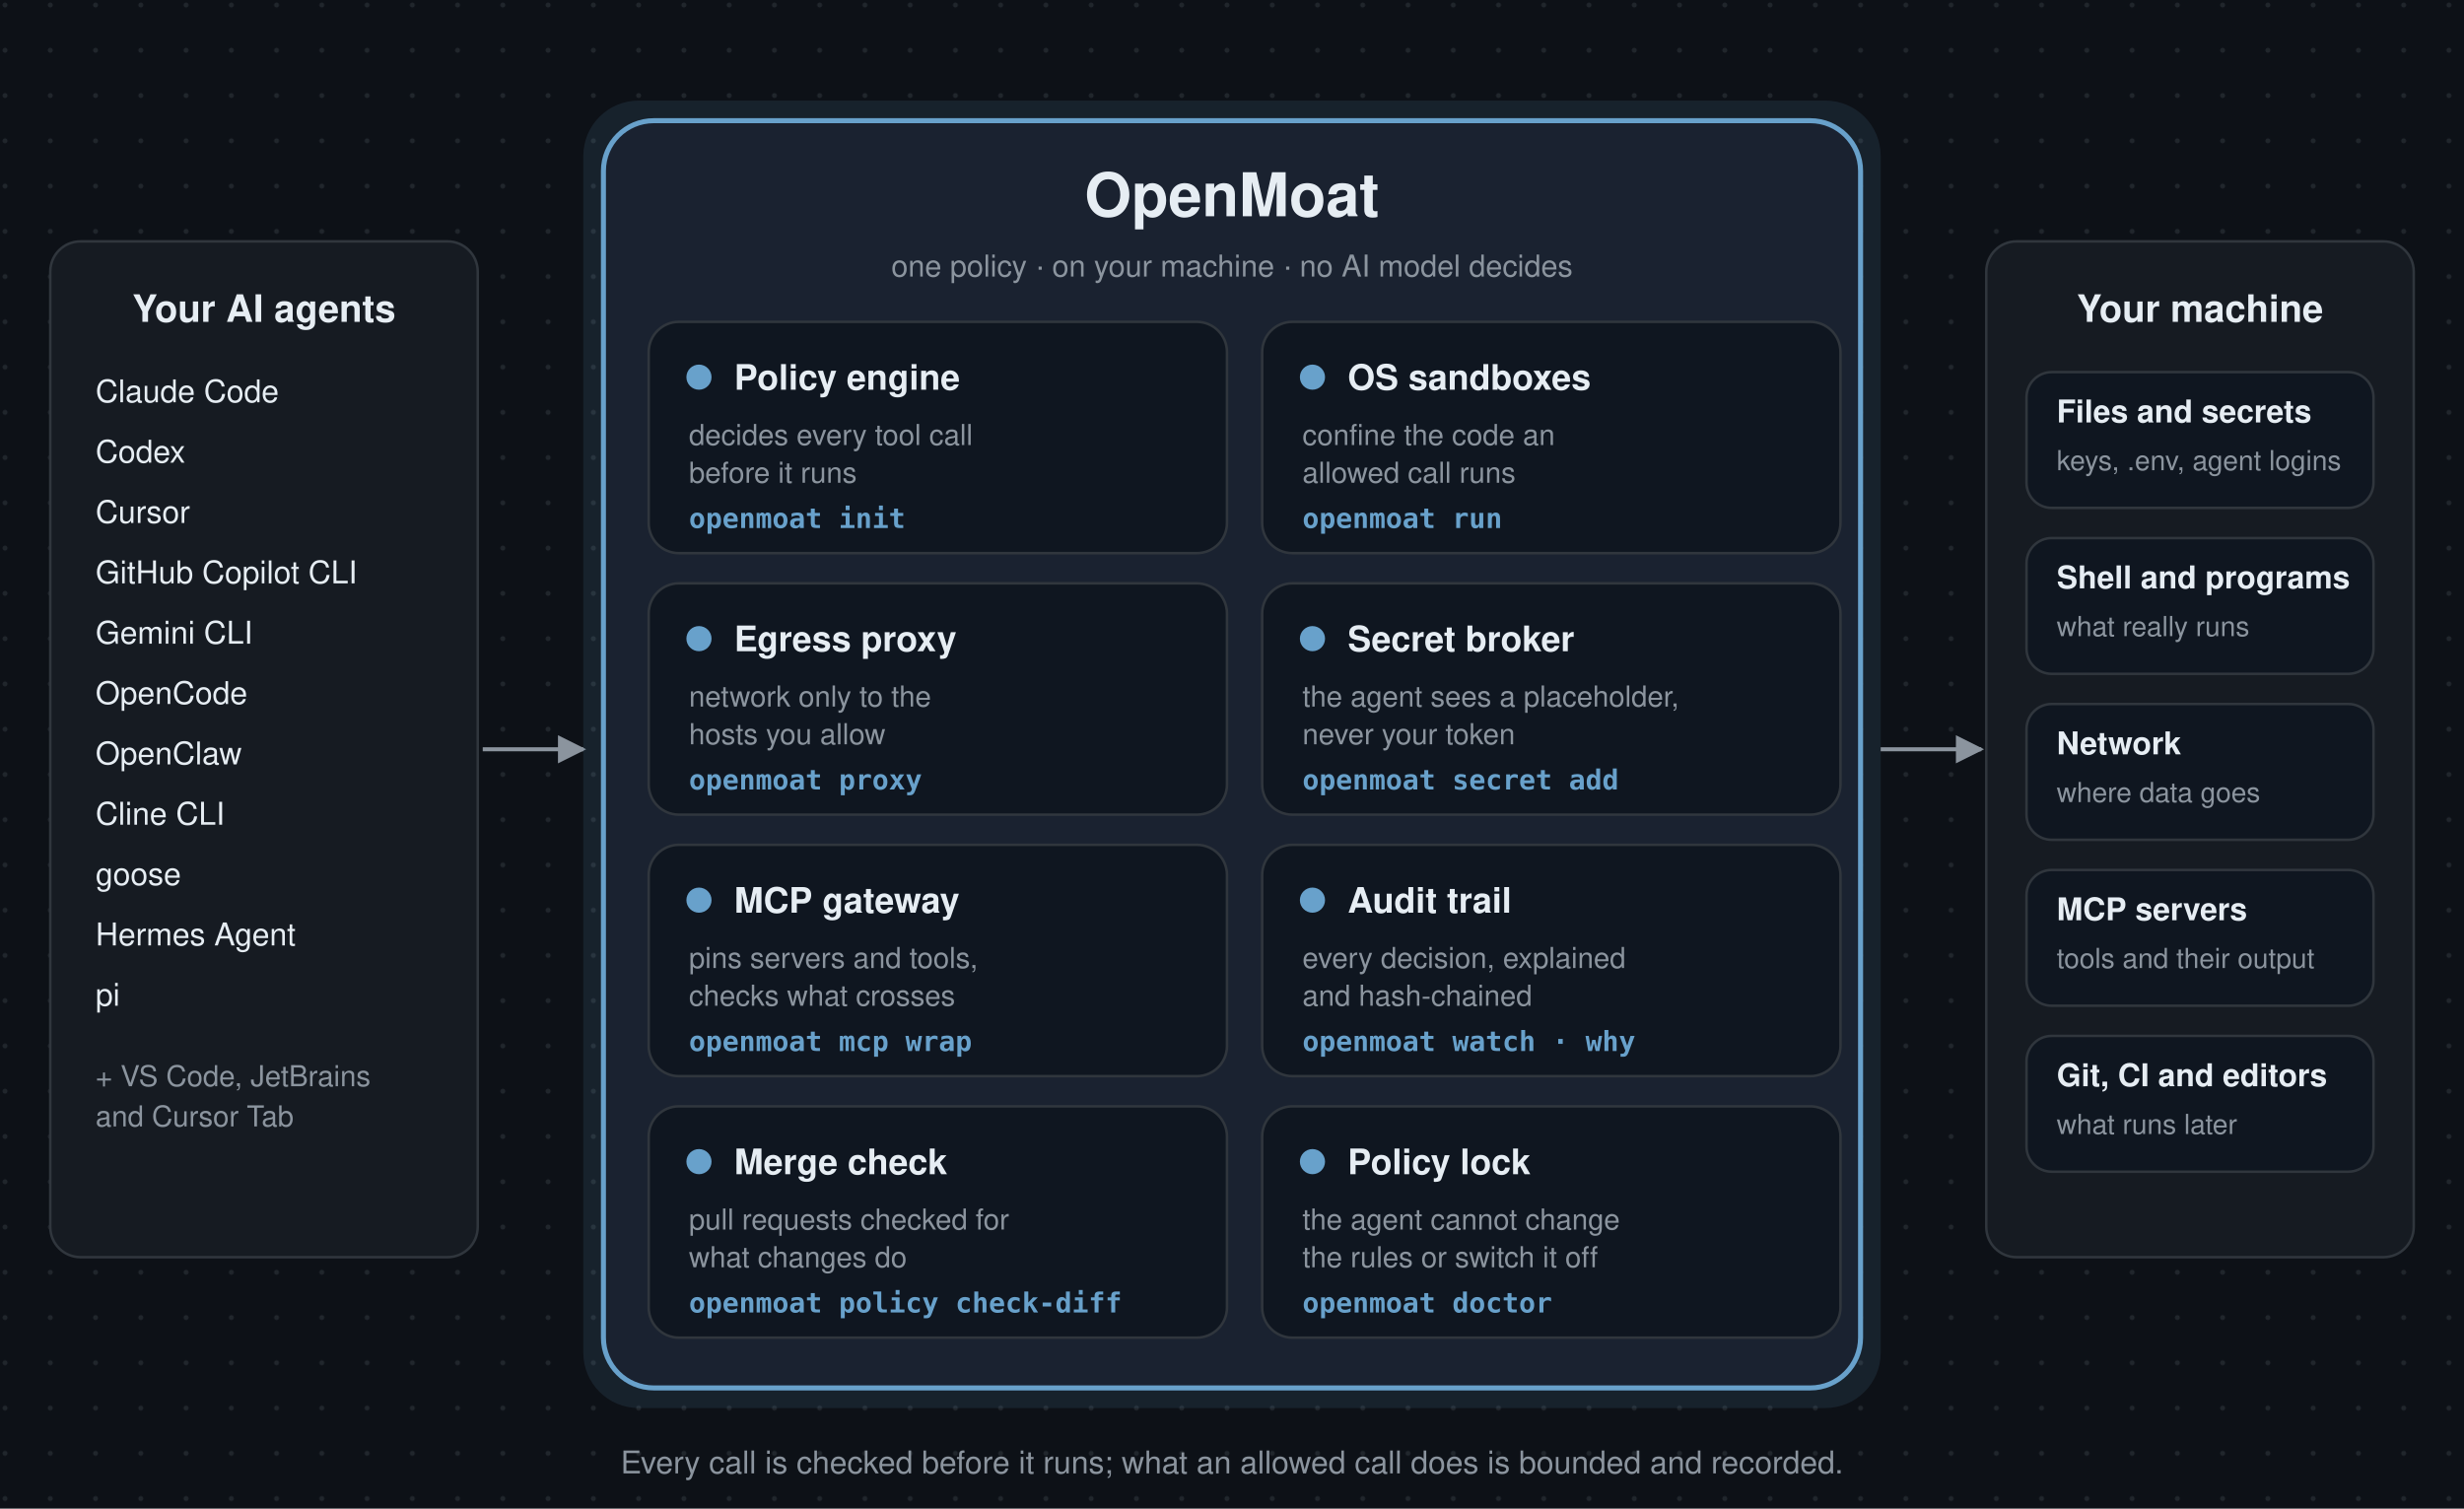
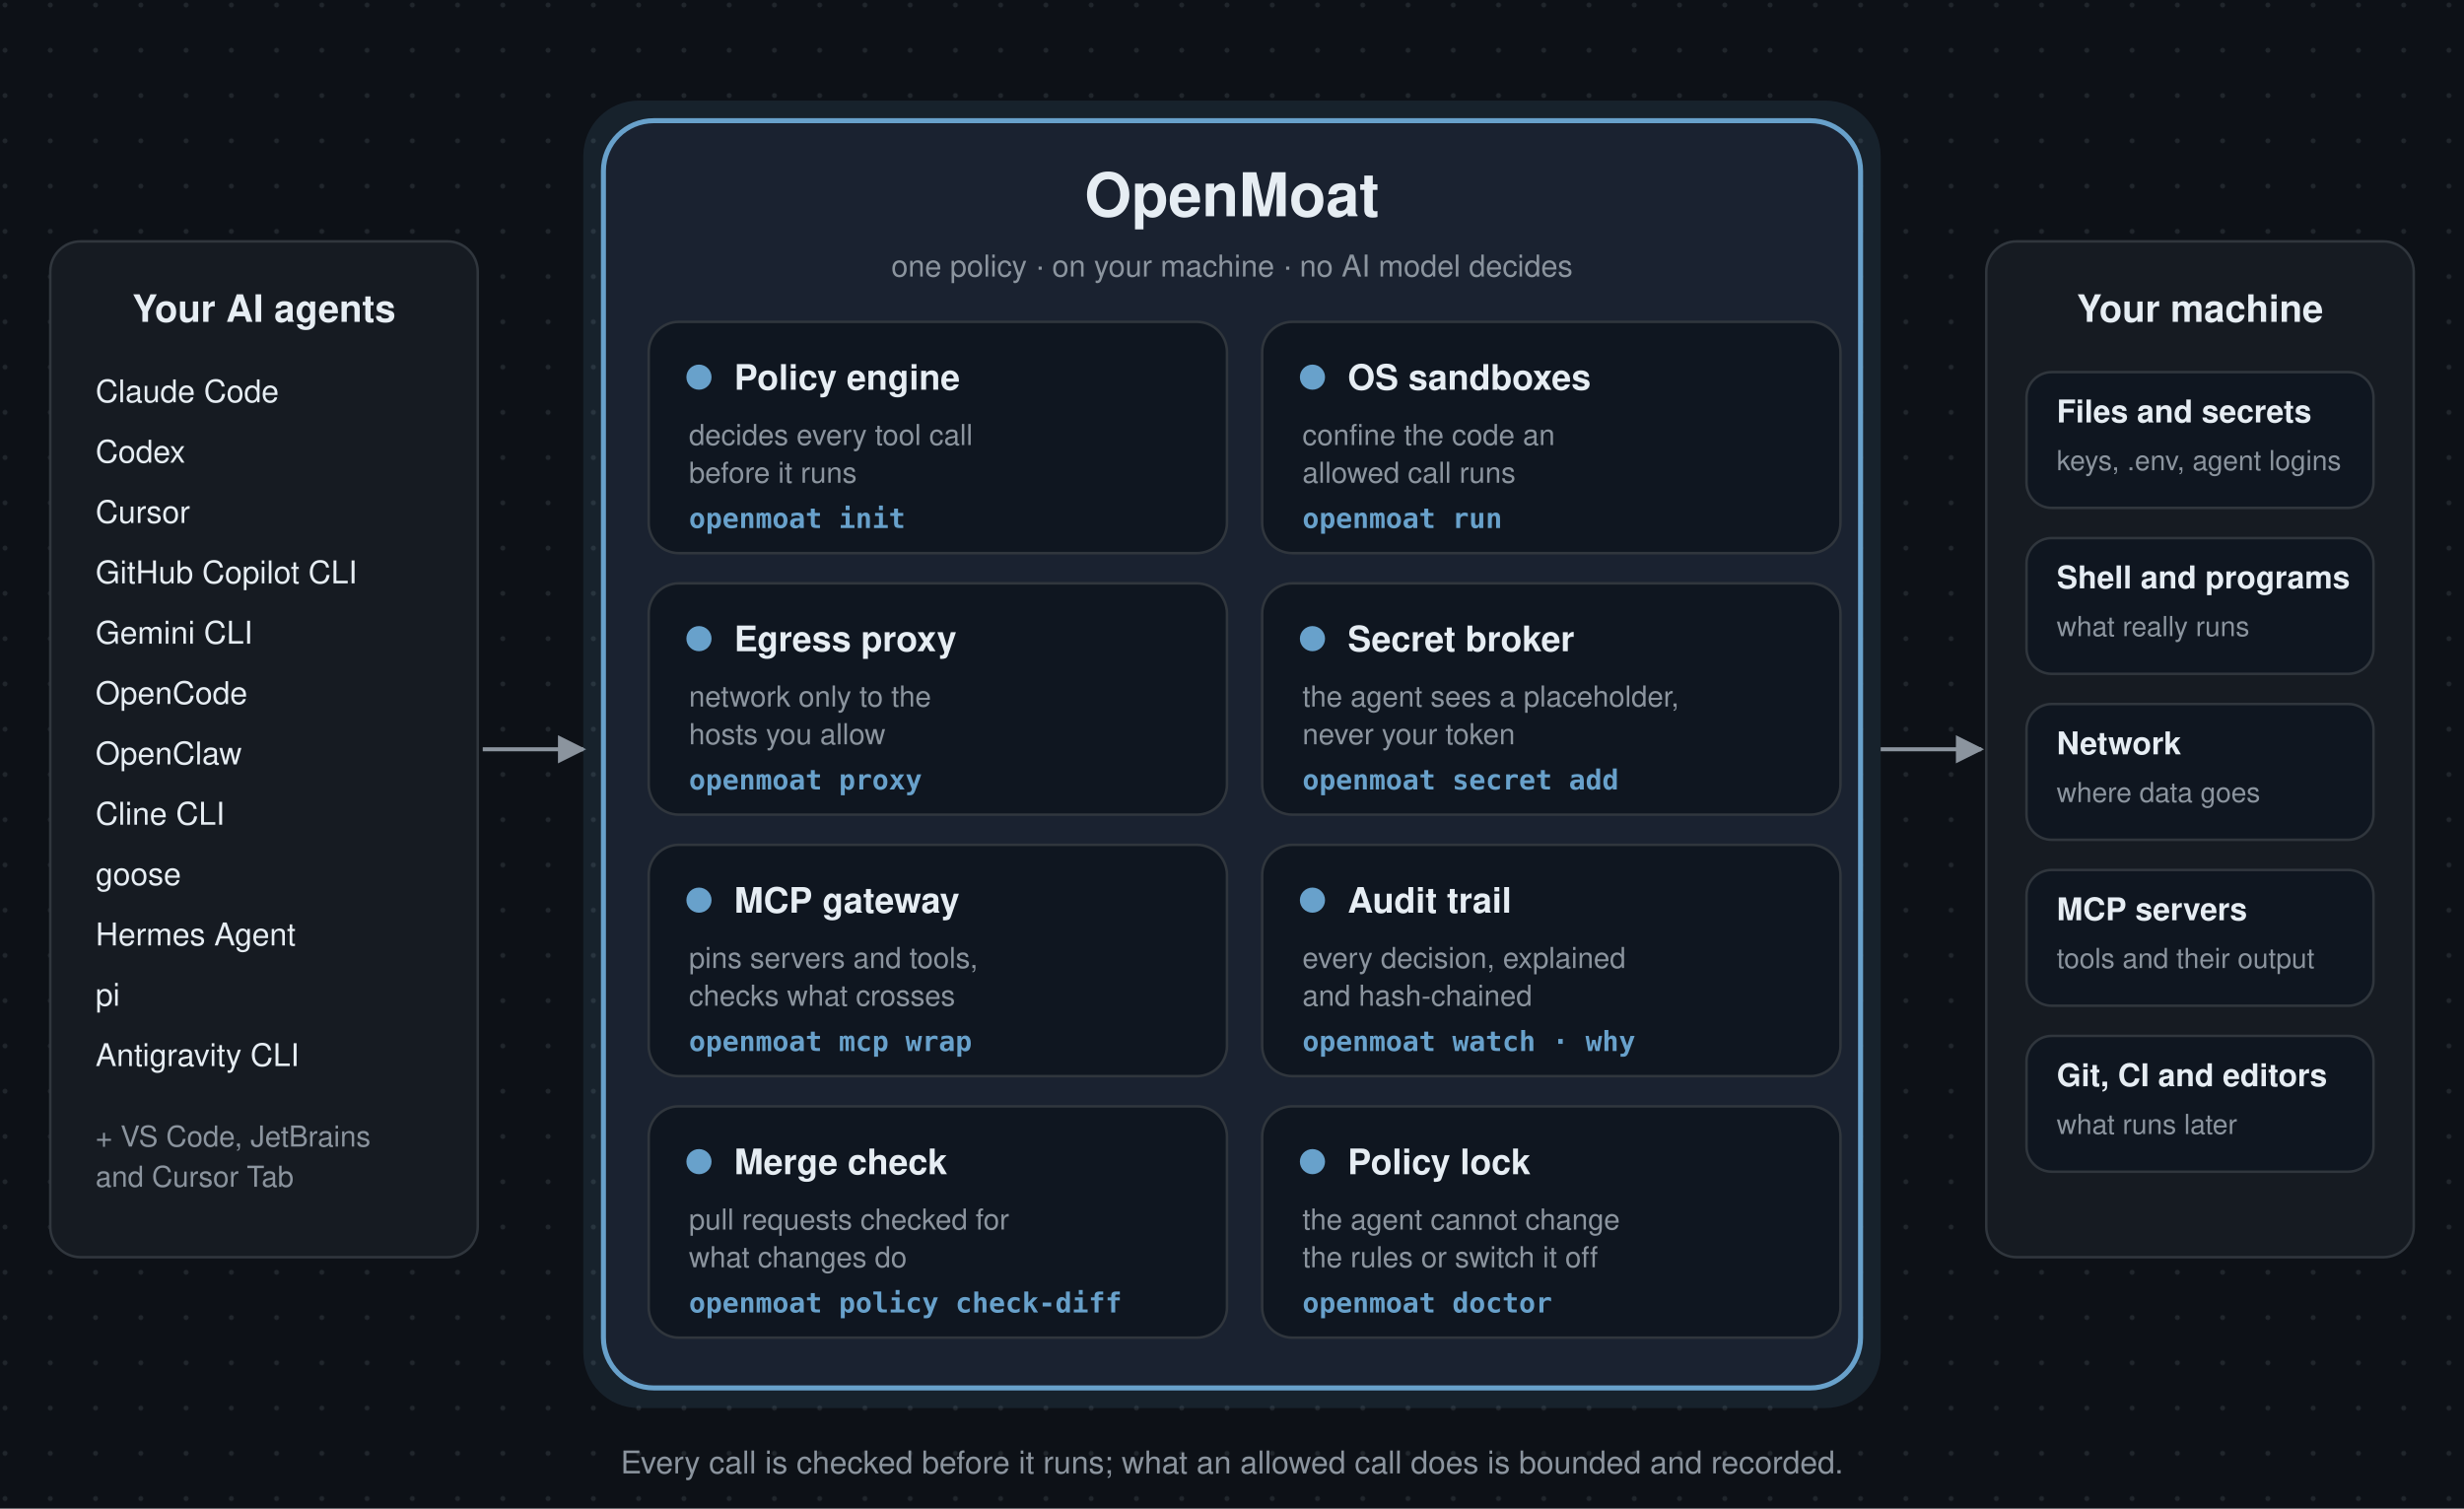
- <svg xmlns="http://www.w3.org/2000/svg" viewBox="0 0 980 600" width="980" height="600" role="img" aria-label="OpenMoat sits between your AI coding agents and your machine. Twelve agents (Claude Code, Codex, Cursor and eight more) send every tool call through OpenMoat. Its parts: a policy engine that decides each call before it runs, OS sandboxes for the code an allowed call runs, an egress proxy that lets network reach only allowed hosts, a secret broker that keeps your tokens out of the agent, an MCP gateway that pins servers and tools, an audit trail of every decision, a merge check for pull requests and a policy lock the agent cannot change. It guards your files and secrets, shell and programs, network, MCP servers, and git, CI and editors. One policy, on your machine, no AI model.">
+ <svg xmlns="http://www.w3.org/2000/svg" viewBox="0 0 980 600" width="980" height="600" role="img" aria-label="OpenMoat sits between your AI coding agents and your machine. Twelve agents (Claude Code, Codex, Cursor and nine more) send every tool call through OpenMoat. Its parts: a policy engine that decides each call before it runs, OS sandboxes for the code an allowed call runs, an egress proxy that lets network reach only allowed hosts, a secret broker that keeps your tokens out of the agent, an MCP gateway that pins servers and tools, an audit trail of every decision, a merge check for pull requests and a policy lock the agent cannot change. It guards your files and secrets, shell and programs, network, MCP servers, and git, CI and editors. One policy, on your machine, no AI model.">
  <defs>
    <marker id="head" viewBox="0 0 10 10" refX="9" refY="5" markerWidth="7" markerHeight="7" orient="auto-start-reverse">
      <path d="M0 0 L10 5 L0 10 z" fill="#8b949e" />
    </marker>
    <pattern id="dots" width="18" height="18" patternUnits="userSpaceOnUse">
      <circle cx="2" cy="2" r="1" fill="#30363d" />
    </pattern>
  </defs>
  <rect width="980" height="600" fill="#0d1117" />
  <rect width="980" height="600" fill="url(#dots)" opacity="0.55" />
  <rect x="20" y="96" width="170" height="404" rx="12" fill="#161b22" stroke="#30363d" stroke-width="1" />
  <text x="105" y="128" font-family="-apple-system, BlinkMacSystemFont, 'Segoe UI', Helvetica, Arial, sans-serif" font-size="15" font-weight="700" fill="#e6edf3" text-anchor="middle">Your AI agents</text>
  <text x="38" y="160" font-family="-apple-system, BlinkMacSystemFont, 'Segoe UI', Helvetica, Arial, sans-serif" font-size="12.5" font-weight="400" fill="#e6edf3" text-anchor="start">Claude Code</text>
  <text x="38" y="184" font-family="-apple-system, BlinkMacSystemFont, 'Segoe UI', Helvetica, Arial, sans-serif" font-size="12.5" font-weight="400" fill="#e6edf3" text-anchor="start">Codex</text>
  <text x="38" y="208" font-family="-apple-system, BlinkMacSystemFont, 'Segoe UI', Helvetica, Arial, sans-serif" font-size="12.5" font-weight="400" fill="#e6edf3" text-anchor="start">Cursor</text>
  <text x="38" y="232" font-family="-apple-system, BlinkMacSystemFont, 'Segoe UI', Helvetica, Arial, sans-serif" font-size="12.5" font-weight="400" fill="#e6edf3" text-anchor="start">GitHub Copilot CLI</text>
  <text x="38" y="256" font-family="-apple-system, BlinkMacSystemFont, 'Segoe UI', Helvetica, Arial, sans-serif" font-size="12.5" font-weight="400" fill="#e6edf3" text-anchor="start">Gemini CLI</text>
  <text x="38" y="280" font-family="-apple-system, BlinkMacSystemFont, 'Segoe UI', Helvetica, Arial, sans-serif" font-size="12.5" font-weight="400" fill="#e6edf3" text-anchor="start">OpenCode</text>
  <text x="38" y="304" font-family="-apple-system, BlinkMacSystemFont, 'Segoe UI', Helvetica, Arial, sans-serif" font-size="12.5" font-weight="400" fill="#e6edf3" text-anchor="start">OpenClaw</text>
  <text x="38" y="328" font-family="-apple-system, BlinkMacSystemFont, 'Segoe UI', Helvetica, Arial, sans-serif" font-size="12.5" font-weight="400" fill="#e6edf3" text-anchor="start">Cline CLI</text>
  <text x="38" y="352" font-family="-apple-system, BlinkMacSystemFont, 'Segoe UI', Helvetica, Arial, sans-serif" font-size="12.5" font-weight="400" fill="#e6edf3" text-anchor="start">goose</text>
  <text x="38" y="376" font-family="-apple-system, BlinkMacSystemFont, 'Segoe UI', Helvetica, Arial, sans-serif" font-size="12.5" font-weight="400" fill="#e6edf3" text-anchor="start">Hermes Agent</text>
  <text x="38" y="400" font-family="-apple-system, BlinkMacSystemFont, 'Segoe UI', Helvetica, Arial, sans-serif" font-size="12.5" font-weight="400" fill="#e6edf3" text-anchor="start">pi</text>
-   <text x="38" y="432" font-family="-apple-system, BlinkMacSystemFont, 'Segoe UI', Helvetica, Arial, sans-serif" font-size="11.5" font-weight="400" fill="#8b949e" text-anchor="start">+ VS Code, JetBrains</text>
-   <text x="38" y="448" font-family="-apple-system, BlinkMacSystemFont, 'Segoe UI', Helvetica, Arial, sans-serif" font-size="11.5" font-weight="400" fill="#8b949e" text-anchor="start">  and Cursor Tab</text>
+   <text x="38" y="424" font-family="-apple-system, BlinkMacSystemFont, 'Segoe UI', Helvetica, Arial, sans-serif" font-size="12.5" font-weight="400" fill="#e6edf3" text-anchor="start">Antigravity CLI</text>
+   <text x="38" y="456" font-family="-apple-system, BlinkMacSystemFont, 'Segoe UI', Helvetica, Arial, sans-serif" font-size="11.5" font-weight="400" fill="#8b949e" text-anchor="start">+ VS Code, JetBrains</text>
+   <text x="38" y="472" font-family="-apple-system, BlinkMacSystemFont, 'Segoe UI', Helvetica, Arial, sans-serif" font-size="11.5" font-weight="400" fill="#8b949e" text-anchor="start">  and Cursor Tab</text>
  <line x1="192" y1="298" x2="232" y2="298" stroke="#8b949e" stroke-width="1.6" marker-end="url(#head)" />
  <rect x="232" y="40" width="516" height="520" rx="22" fill="#68a1cb" fill-opacity="0.12" />
  <rect x="240" y="48" width="500" height="504" rx="20" fill="#1a2230" stroke="#68a1cb" stroke-width="2" />
  <text x="490" y="86" font-family="-apple-system, BlinkMacSystemFont, 'Segoe UI', Helvetica, Arial, sans-serif" font-size="24" font-weight="800" fill="#e6edf3" text-anchor="middle">OpenMoat</text>
  <text x="490" y="110" font-family="-apple-system, BlinkMacSystemFont, 'Segoe UI', Helvetica, Arial, sans-serif" font-size="12" font-weight="400" fill="#8b949e" text-anchor="middle">one policy · on your machine · no AI model decides</text>
  <rect x="258" y="128" width="230" height="92" rx="12" fill="#0f1620" stroke="#30363d" stroke-width="1" />
  <circle cx="278" cy="150" r="5" fill="#68a1cb" />
  <text x="292" y="155" font-family="-apple-system, BlinkMacSystemFont, 'Segoe UI', Helvetica, Arial, sans-serif" font-size="14" font-weight="700" fill="#e6edf3" text-anchor="start">Policy engine</text>
  <text x="274" y="177" font-family="-apple-system, BlinkMacSystemFont, 'Segoe UI', Helvetica, Arial, sans-serif" font-size="11.5" font-weight="400" fill="#8b949e" text-anchor="start">decides every tool call</text>
  <text x="274" y="192" font-family="-apple-system, BlinkMacSystemFont, 'Segoe UI', Helvetica, Arial, sans-serif" font-size="11.5" font-weight="400" fill="#8b949e" text-anchor="start">before it runs</text>
  <text x="274" y="210" font-family="ui-monospace, SFMono-Regular, Menlo, Consolas, monospace" font-size="11" font-weight="600" fill="#68a1cb" text-anchor="start">openmoat init</text>
  <rect x="502" y="128" width="230" height="92" rx="12" fill="#0f1620" stroke="#30363d" stroke-width="1" />
  <circle cx="522" cy="150" r="5" fill="#68a1cb" />
  <text x="536" y="155" font-family="-apple-system, BlinkMacSystemFont, 'Segoe UI', Helvetica, Arial, sans-serif" font-size="14" font-weight="700" fill="#e6edf3" text-anchor="start">OS sandboxes</text>
  <text x="518" y="177" font-family="-apple-system, BlinkMacSystemFont, 'Segoe UI', Helvetica, Arial, sans-serif" font-size="11.5" font-weight="400" fill="#8b949e" text-anchor="start">confine the code an</text>
  <text x="518" y="192" font-family="-apple-system, BlinkMacSystemFont, 'Segoe UI', Helvetica, Arial, sans-serif" font-size="11.5" font-weight="400" fill="#8b949e" text-anchor="start">allowed call runs</text>
  <text x="518" y="210" font-family="ui-monospace, SFMono-Regular, Menlo, Consolas, monospace" font-size="11" font-weight="600" fill="#68a1cb" text-anchor="start">openmoat run</text>
  <rect x="258" y="232" width="230" height="92" rx="12" fill="#0f1620" stroke="#30363d" stroke-width="1" />
  <circle cx="278" cy="254" r="5" fill="#68a1cb" />
  <text x="292" y="259" font-family="-apple-system, BlinkMacSystemFont, 'Segoe UI', Helvetica, Arial, sans-serif" font-size="14" font-weight="700" fill="#e6edf3" text-anchor="start">Egress proxy</text>
  <text x="274" y="281" font-family="-apple-system, BlinkMacSystemFont, 'Segoe UI', Helvetica, Arial, sans-serif" font-size="11.5" font-weight="400" fill="#8b949e" text-anchor="start">network only to the</text>
  <text x="274" y="296" font-family="-apple-system, BlinkMacSystemFont, 'Segoe UI', Helvetica, Arial, sans-serif" font-size="11.5" font-weight="400" fill="#8b949e" text-anchor="start">hosts you allow</text>
  <text x="274" y="314" font-family="ui-monospace, SFMono-Regular, Menlo, Consolas, monospace" font-size="11" font-weight="600" fill="#68a1cb" text-anchor="start">openmoat proxy</text>
  <rect x="502" y="232" width="230" height="92" rx="12" fill="#0f1620" stroke="#30363d" stroke-width="1" />
  <circle cx="522" cy="254" r="5" fill="#68a1cb" />
  <text x="536" y="259" font-family="-apple-system, BlinkMacSystemFont, 'Segoe UI', Helvetica, Arial, sans-serif" font-size="14" font-weight="700" fill="#e6edf3" text-anchor="start">Secret broker</text>
  <text x="518" y="281" font-family="-apple-system, BlinkMacSystemFont, 'Segoe UI', Helvetica, Arial, sans-serif" font-size="11.5" font-weight="400" fill="#8b949e" text-anchor="start">the agent sees a placeholder,</text>
  <text x="518" y="296" font-family="-apple-system, BlinkMacSystemFont, 'Segoe UI', Helvetica, Arial, sans-serif" font-size="11.5" font-weight="400" fill="#8b949e" text-anchor="start">never your token</text>
  <text x="518" y="314" font-family="ui-monospace, SFMono-Regular, Menlo, Consolas, monospace" font-size="11" font-weight="600" fill="#68a1cb" text-anchor="start">openmoat secret add</text>
  <rect x="258" y="336" width="230" height="92" rx="12" fill="#0f1620" stroke="#30363d" stroke-width="1" />
  <circle cx="278" cy="358" r="5" fill="#68a1cb" />
  <text x="292" y="363" font-family="-apple-system, BlinkMacSystemFont, 'Segoe UI', Helvetica, Arial, sans-serif" font-size="14" font-weight="700" fill="#e6edf3" text-anchor="start">MCP gateway</text>
  <text x="274" y="385" font-family="-apple-system, BlinkMacSystemFont, 'Segoe UI', Helvetica, Arial, sans-serif" font-size="11.5" font-weight="400" fill="#8b949e" text-anchor="start">pins servers and tools,</text>
  <text x="274" y="400" font-family="-apple-system, BlinkMacSystemFont, 'Segoe UI', Helvetica, Arial, sans-serif" font-size="11.5" font-weight="400" fill="#8b949e" text-anchor="start">checks what crosses</text>
  <text x="274" y="418" font-family="ui-monospace, SFMono-Regular, Menlo, Consolas, monospace" font-size="11" font-weight="600" fill="#68a1cb" text-anchor="start">openmoat mcp wrap</text>
  <rect x="502" y="336" width="230" height="92" rx="12" fill="#0f1620" stroke="#30363d" stroke-width="1" />
  <circle cx="522" cy="358" r="5" fill="#68a1cb" />
  <text x="536" y="363" font-family="-apple-system, BlinkMacSystemFont, 'Segoe UI', Helvetica, Arial, sans-serif" font-size="14" font-weight="700" fill="#e6edf3" text-anchor="start">Audit trail</text>
  <text x="518" y="385" font-family="-apple-system, BlinkMacSystemFont, 'Segoe UI', Helvetica, Arial, sans-serif" font-size="11.5" font-weight="400" fill="#8b949e" text-anchor="start">every decision, explained</text>
  <text x="518" y="400" font-family="-apple-system, BlinkMacSystemFont, 'Segoe UI', Helvetica, Arial, sans-serif" font-size="11.5" font-weight="400" fill="#8b949e" text-anchor="start">and hash-chained</text>
  <text x="518" y="418" font-family="ui-monospace, SFMono-Regular, Menlo, Consolas, monospace" font-size="11" font-weight="600" fill="#68a1cb" text-anchor="start">openmoat watch · why</text>
  <rect x="258" y="440" width="230" height="92" rx="12" fill="#0f1620" stroke="#30363d" stroke-width="1" />
  <circle cx="278" cy="462" r="5" fill="#68a1cb" />
  <text x="292" y="467" font-family="-apple-system, BlinkMacSystemFont, 'Segoe UI', Helvetica, Arial, sans-serif" font-size="14" font-weight="700" fill="#e6edf3" text-anchor="start">Merge check</text>
  <text x="274" y="489" font-family="-apple-system, BlinkMacSystemFont, 'Segoe UI', Helvetica, Arial, sans-serif" font-size="11.5" font-weight="400" fill="#8b949e" text-anchor="start">pull requests checked for</text>
  <text x="274" y="504" font-family="-apple-system, BlinkMacSystemFont, 'Segoe UI', Helvetica, Arial, sans-serif" font-size="11.5" font-weight="400" fill="#8b949e" text-anchor="start">what changes do</text>
  <text x="274" y="522" font-family="ui-monospace, SFMono-Regular, Menlo, Consolas, monospace" font-size="11" font-weight="600" fill="#68a1cb" text-anchor="start">openmoat policy check-diff</text>
  <rect x="502" y="440" width="230" height="92" rx="12" fill="#0f1620" stroke="#30363d" stroke-width="1" />
  <circle cx="522" cy="462" r="5" fill="#68a1cb" />
  <text x="536" y="467" font-family="-apple-system, BlinkMacSystemFont, 'Segoe UI', Helvetica, Arial, sans-serif" font-size="14" font-weight="700" fill="#e6edf3" text-anchor="start">Policy lock</text>
  <text x="518" y="489" font-family="-apple-system, BlinkMacSystemFont, 'Segoe UI', Helvetica, Arial, sans-serif" font-size="11.5" font-weight="400" fill="#8b949e" text-anchor="start">the agent cannot change</text>
  <text x="518" y="504" font-family="-apple-system, BlinkMacSystemFont, 'Segoe UI', Helvetica, Arial, sans-serif" font-size="11.5" font-weight="400" fill="#8b949e" text-anchor="start">the rules or switch it off</text>
  <text x="518" y="522" font-family="ui-monospace, SFMono-Regular, Menlo, Consolas, monospace" font-size="11" font-weight="600" fill="#68a1cb" text-anchor="start">openmoat doctor</text>
  <line x1="748" y1="298" x2="788" y2="298" stroke="#8b949e" stroke-width="1.6" marker-end="url(#head)" />
  <rect x="790" y="96" width="170" height="404" rx="12" fill="#161b22" stroke="#30363d" stroke-width="1" />
  <text x="875" y="128" font-family="-apple-system, BlinkMacSystemFont, 'Segoe UI', Helvetica, Arial, sans-serif" font-size="15" font-weight="700" fill="#e6edf3" text-anchor="middle">Your machine</text>
  <rect x="806" y="148" width="138" height="54" rx="10" fill="#0f1620" stroke="#30363d" stroke-width="1" />
  <text x="818" y="168" font-family="-apple-system, BlinkMacSystemFont, 'Segoe UI', Helvetica, Arial, sans-serif" font-size="12.5" font-weight="600" fill="#e6edf3" text-anchor="start">Files and secrets</text>
  <text x="818" y="187" font-family="-apple-system, BlinkMacSystemFont, 'Segoe UI', Helvetica, Arial, sans-serif" font-size="11" font-weight="400" fill="#8b949e" text-anchor="start">keys, .env, agent logins</text>
  <rect x="806" y="214" width="138" height="54" rx="10" fill="#0f1620" stroke="#30363d" stroke-width="1" />
  <text x="818" y="234" font-family="-apple-system, BlinkMacSystemFont, 'Segoe UI', Helvetica, Arial, sans-serif" font-size="12.5" font-weight="600" fill="#e6edf3" text-anchor="start">Shell and programs</text>
  <text x="818" y="253" font-family="-apple-system, BlinkMacSystemFont, 'Segoe UI', Helvetica, Arial, sans-serif" font-size="11" font-weight="400" fill="#8b949e" text-anchor="start">what really runs</text>
  <rect x="806" y="280" width="138" height="54" rx="10" fill="#0f1620" stroke="#30363d" stroke-width="1" />
  <text x="818" y="300" font-family="-apple-system, BlinkMacSystemFont, 'Segoe UI', Helvetica, Arial, sans-serif" font-size="12.5" font-weight="600" fill="#e6edf3" text-anchor="start">Network</text>
  <text x="818" y="319" font-family="-apple-system, BlinkMacSystemFont, 'Segoe UI', Helvetica, Arial, sans-serif" font-size="11" font-weight="400" fill="#8b949e" text-anchor="start">where data goes</text>
  <rect x="806" y="346" width="138" height="54" rx="10" fill="#0f1620" stroke="#30363d" stroke-width="1" />
  <text x="818" y="366" font-family="-apple-system, BlinkMacSystemFont, 'Segoe UI', Helvetica, Arial, sans-serif" font-size="12.5" font-weight="600" fill="#e6edf3" text-anchor="start">MCP servers</text>
  <text x="818" y="385" font-family="-apple-system, BlinkMacSystemFont, 'Segoe UI', Helvetica, Arial, sans-serif" font-size="11" font-weight="400" fill="#8b949e" text-anchor="start">tools and their output</text>
  <rect x="806" y="412" width="138" height="54" rx="10" fill="#0f1620" stroke="#30363d" stroke-width="1" />
  <text x="818" y="432" font-family="-apple-system, BlinkMacSystemFont, 'Segoe UI', Helvetica, Arial, sans-serif" font-size="12.5" font-weight="600" fill="#e6edf3" text-anchor="start">Git, CI and editors</text>
  <text x="818" y="451" font-family="-apple-system, BlinkMacSystemFont, 'Segoe UI', Helvetica, Arial, sans-serif" font-size="11" font-weight="400" fill="#8b949e" text-anchor="start">what runs later</text>
  <text x="490.0" y="586" font-family="-apple-system, BlinkMacSystemFont, 'Segoe UI', Helvetica, Arial, sans-serif" font-size="12.5" font-weight="400" fill="#8b949e" text-anchor="middle">Every call is checked before it runs; what an allowed call does is bounded and recorded.</text>
</svg>
